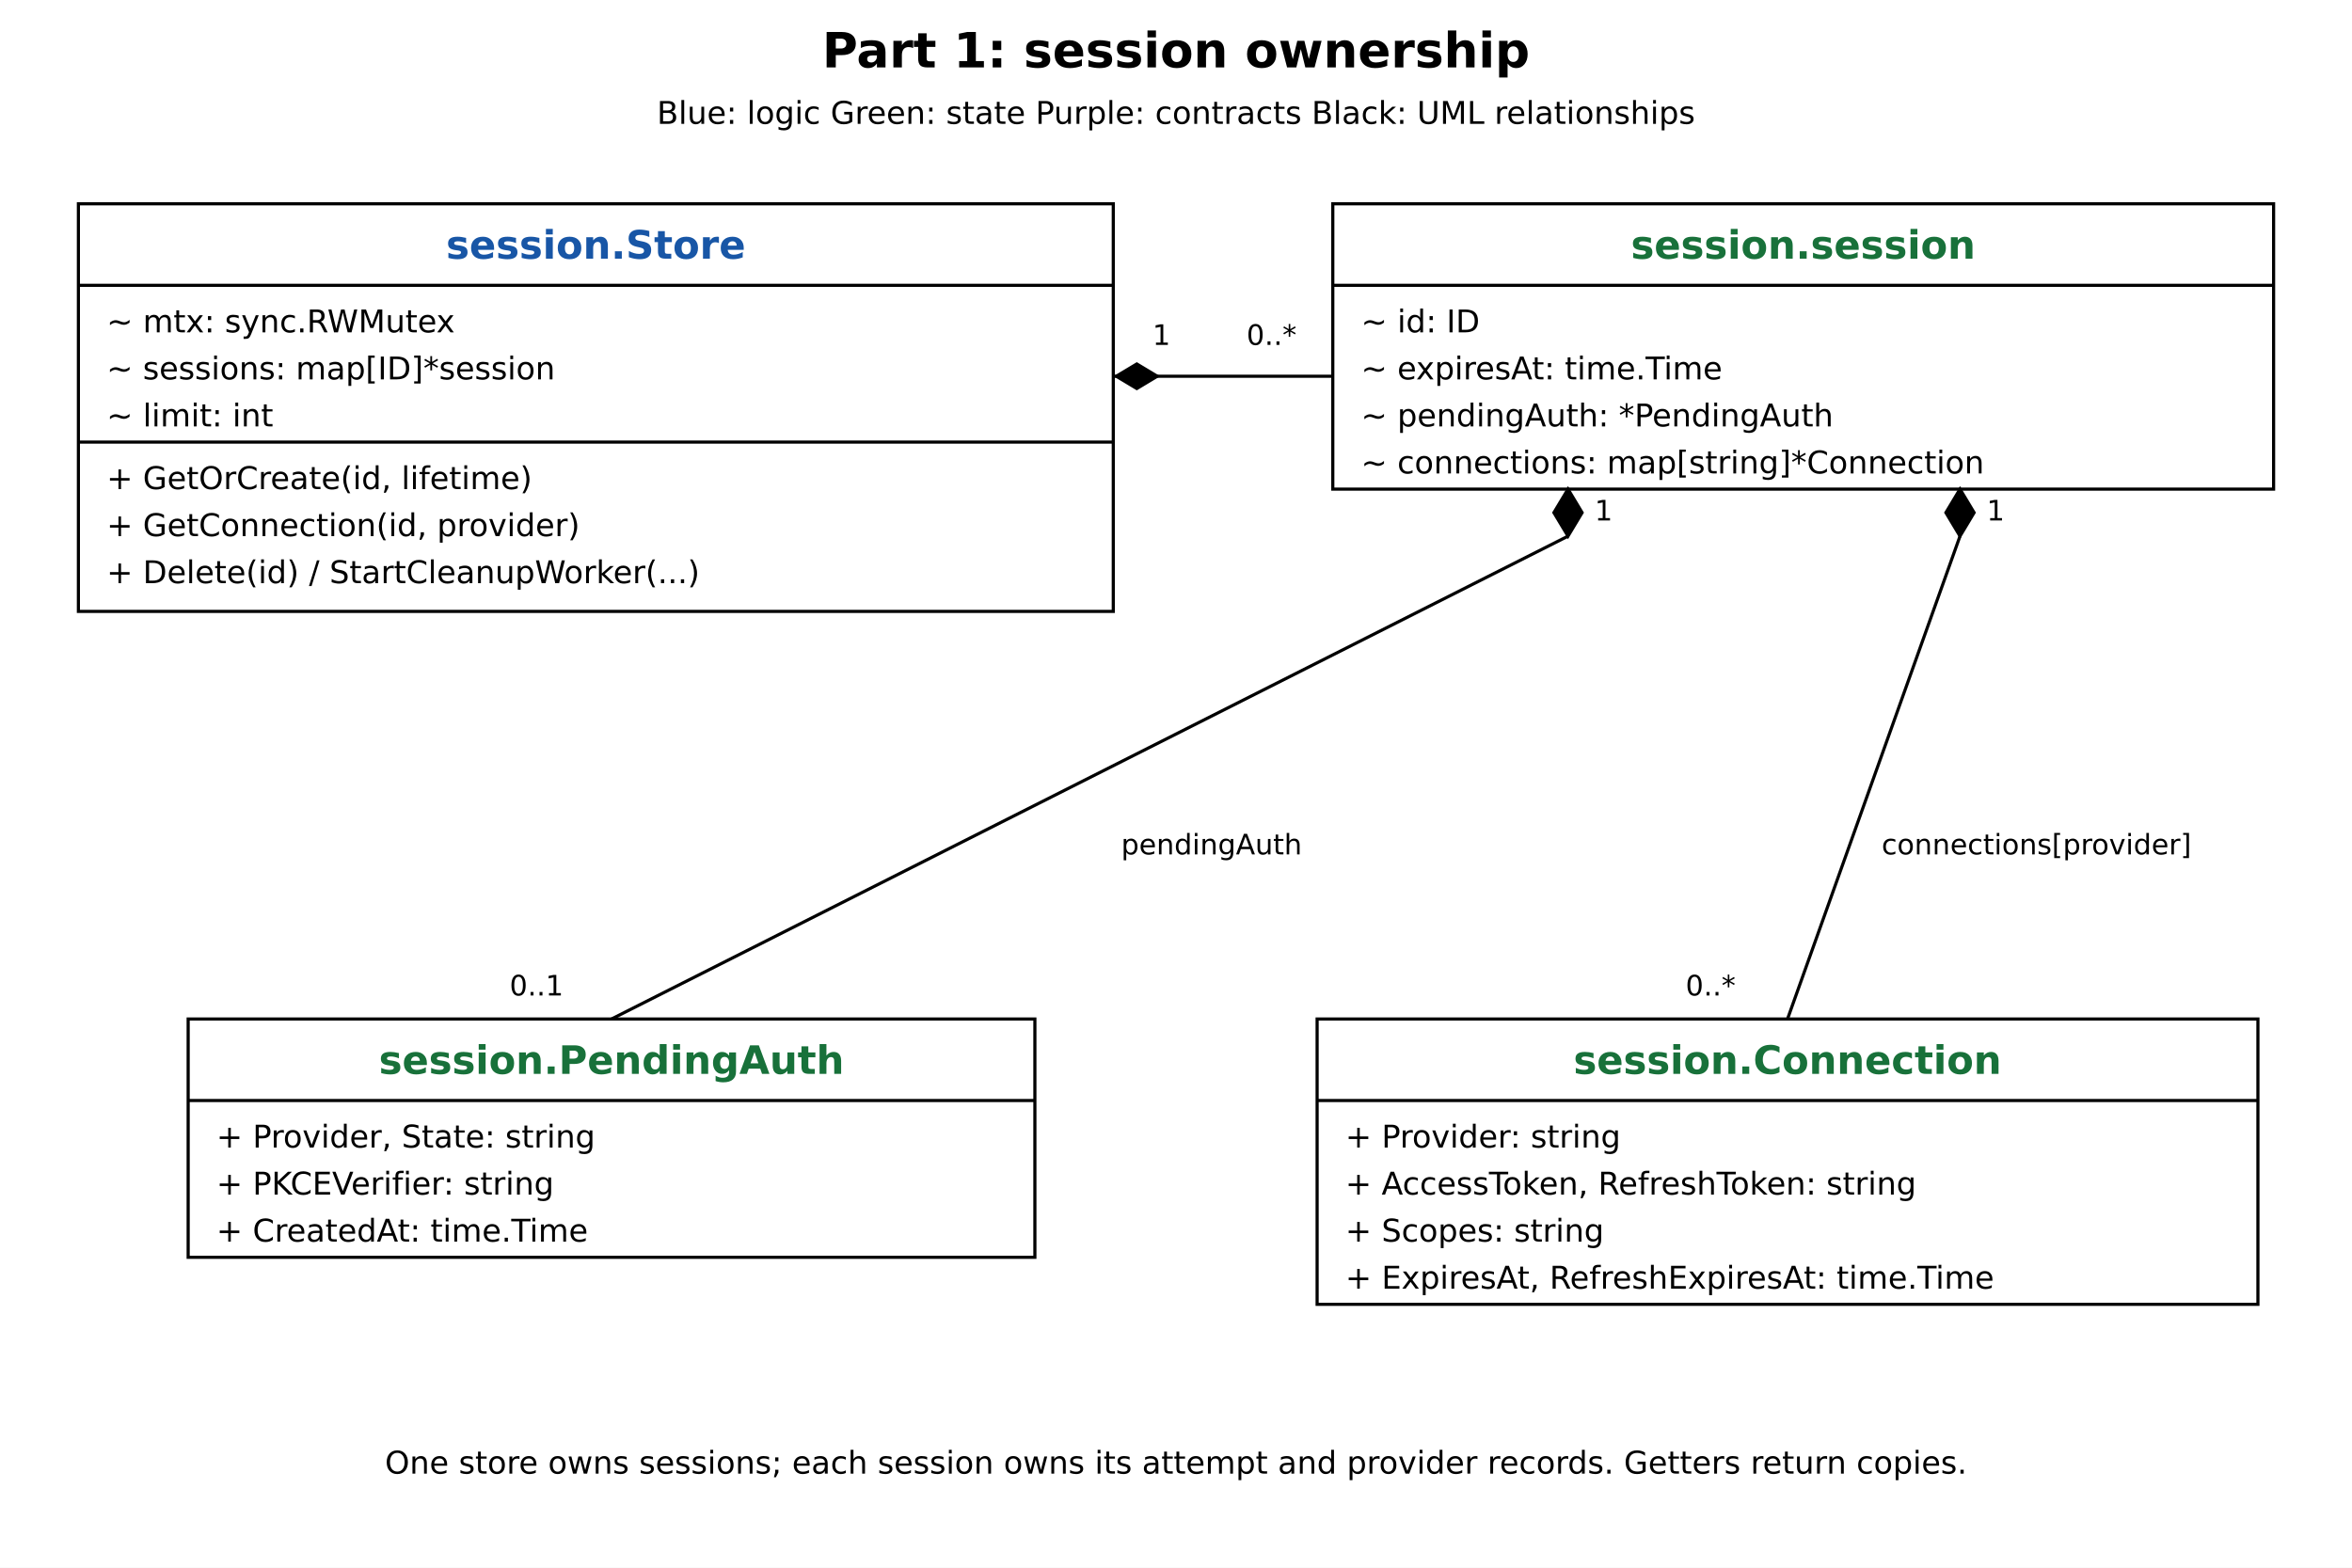
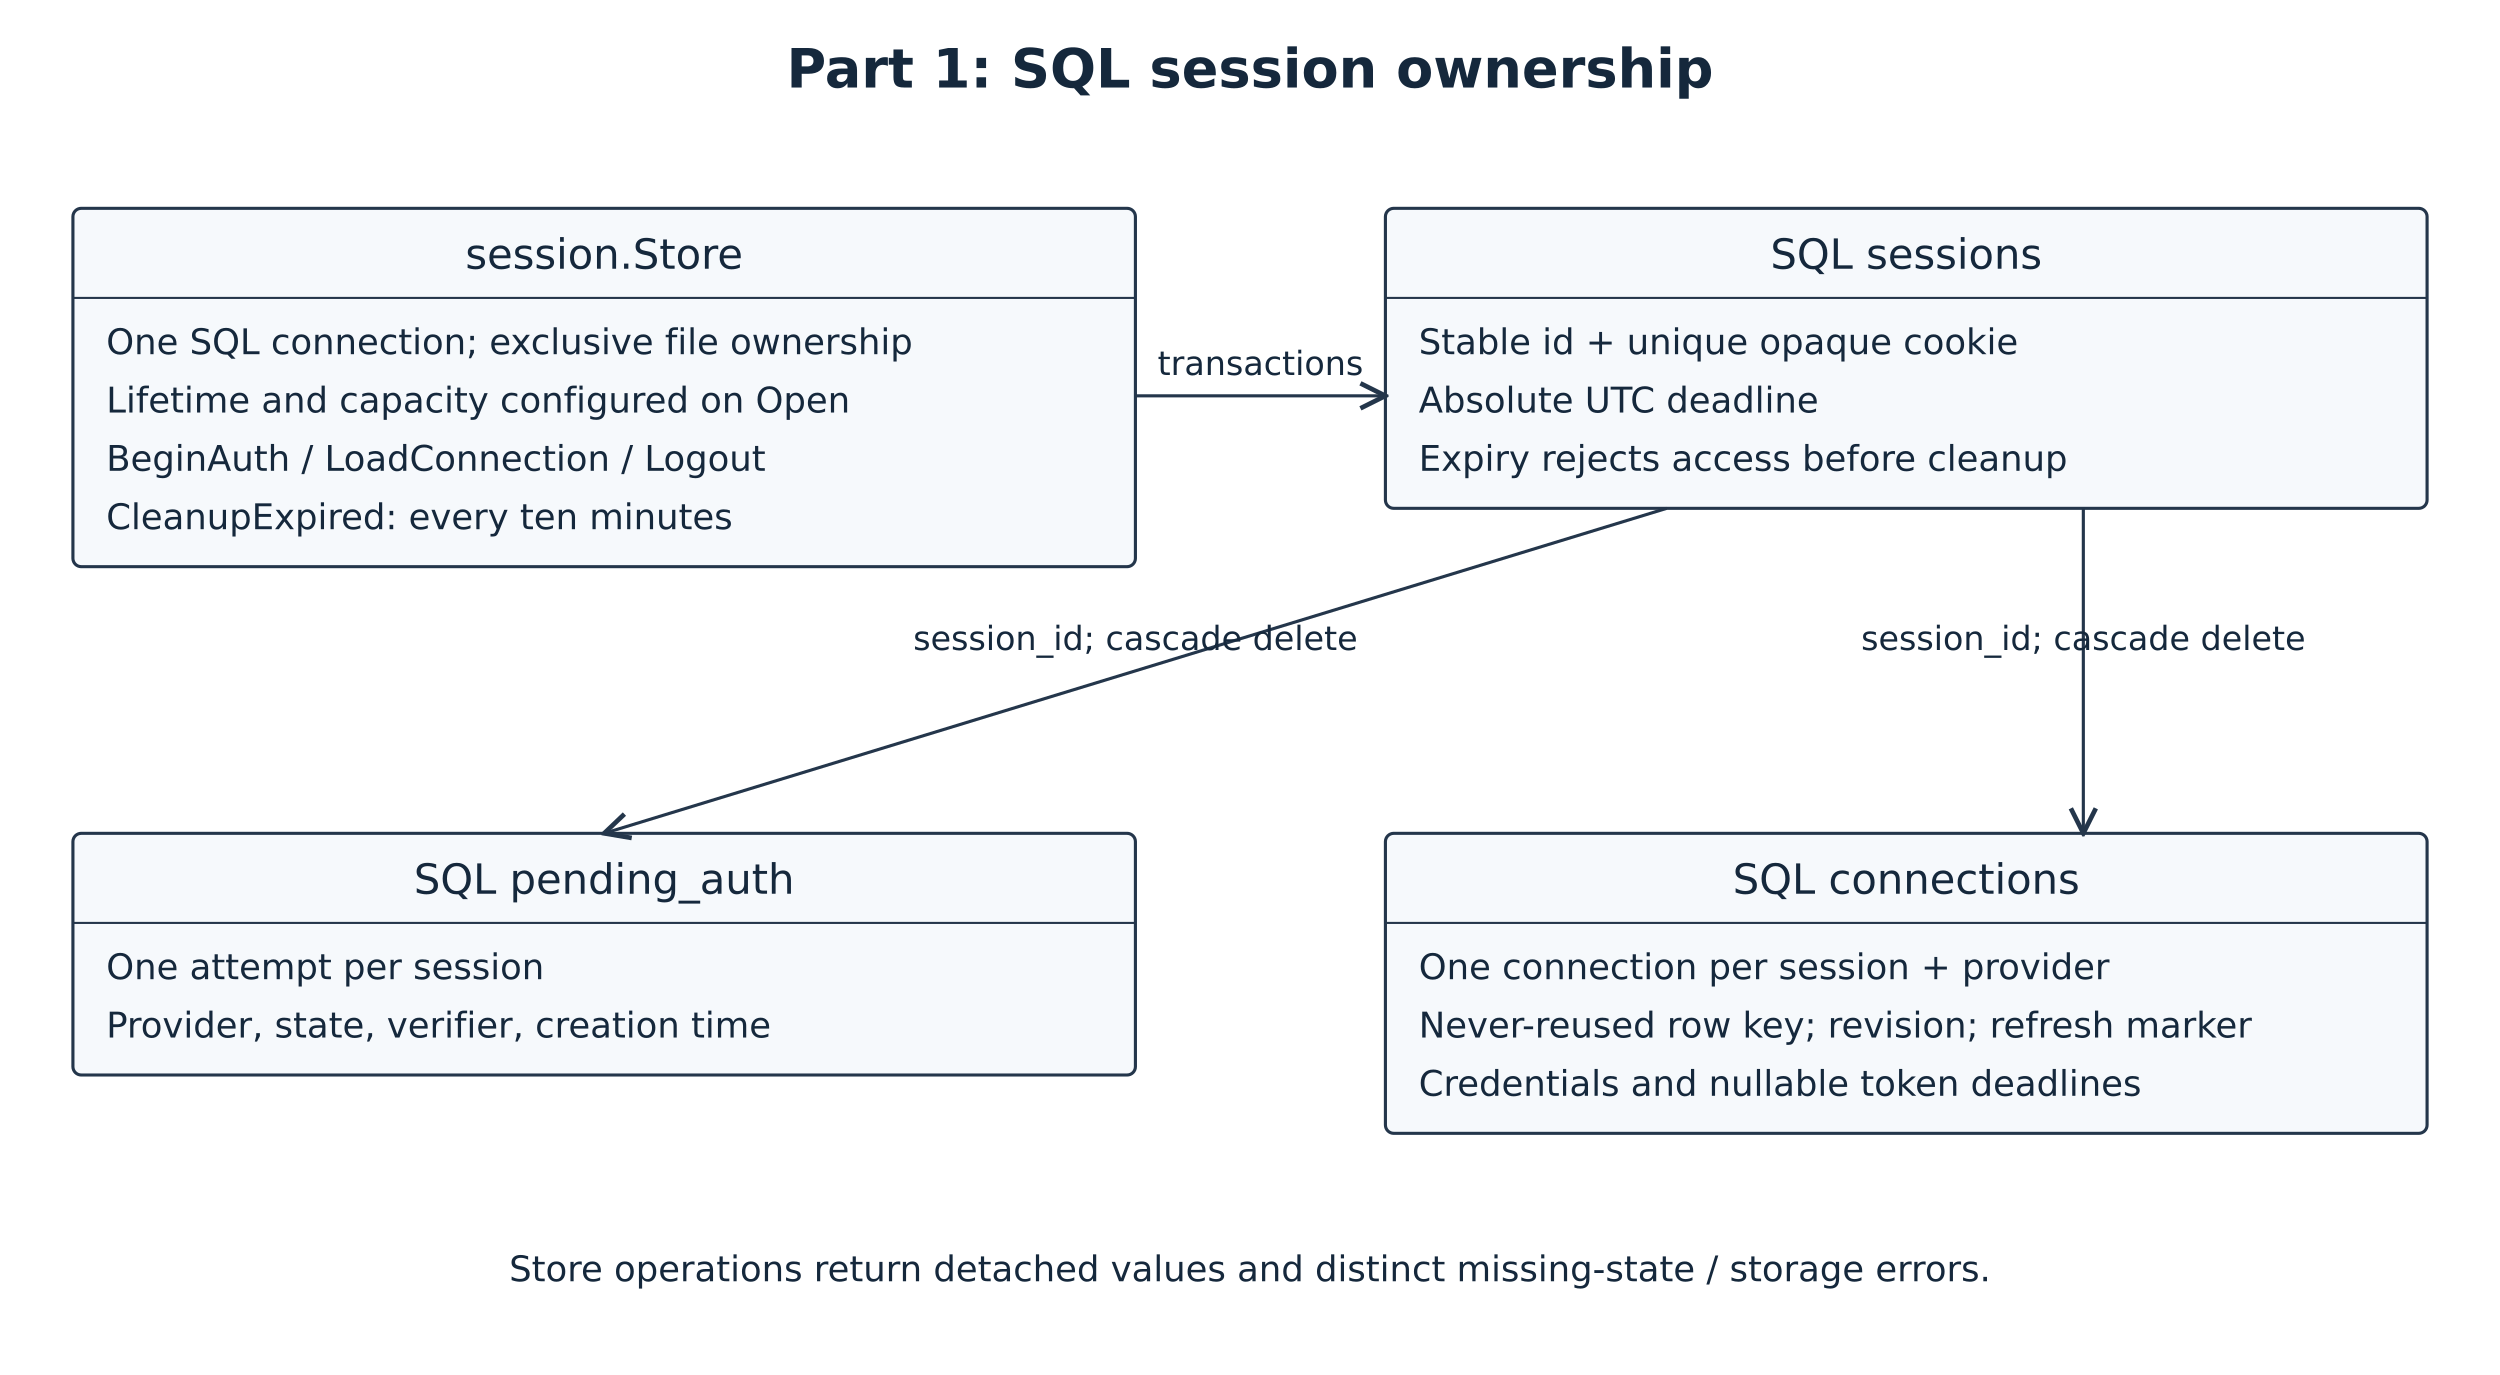
- <svg xmlns="http://www.w3.org/2000/svg" width="1500" height="1000" viewBox="0 0 1500 1000" role="img" aria-labelledby="title">
+ <svg xmlns="http://www.w3.org/2000/svg" width="1200" height="660" viewBox="0 0 1200 660" role="img" aria-labelledby="title desc">
  <defs>
-     <marker id="open" markerWidth="14" markerHeight="14" refX="12" refY="7" orient="auto">
-       <path d="M2 2 L12 7 L2 12" fill="none" stroke="black" stroke-width="1.5" />
-     </marker>
-     <marker id="filled" markerWidth="14" markerHeight="14" refX="12" refY="7" orient="auto">
-       <path d="M2 2 L12 7 L2 12 Z" fill="black" />
+     <marker id="arrow" markerWidth="10" markerHeight="10" refX="9" refY="5" orient="auto">
+       <path d="M1 1 L9 5 L1 9" fill="none" stroke="#24364b" stroke-width="1.5" />
    </marker>
  </defs>
-   <rect width="1500" height="1000" fill="white" />
-   <g font-family="DejaVu Sans, sans-serif" fill="black">
-     <text x="750.0" y="43" font-size="31" fill="black" text-anchor="middle" font-weight="bold" paint-order="stroke" stroke="white" stroke-width="4" stroke-linejoin="round">Part 1: session ownership</text>
-     <text x="750.0" y="79" font-size="20" fill="black" text-anchor="middle" paint-order="stroke" stroke="white" stroke-width="4" stroke-linejoin="round">Blue: logic    Green: state    Purple: contracts    Black: UML relationships</text>
-     <rect x="50" y="130" width="660" height="260" fill="white" stroke="black" stroke-width="2" />
-     <text x="380.0" y="165" font-size="25" fill="#1856a6" text-anchor="middle" font-weight="bold" paint-order="stroke" stroke="white" stroke-width="4" stroke-linejoin="round">session.Store</text>
-     <path d="M50 182 H710" fill="none" stroke="black" stroke-width="2" />
-     <text x="68" y="212" font-size="20" fill="black" text-anchor="start" paint-order="stroke" stroke="white" stroke-width="4" stroke-linejoin="round">~ mtx: sync.RWMutex</text>
-     <text x="68" y="242" font-size="20" fill="black" text-anchor="start" paint-order="stroke" stroke="white" stroke-width="4" stroke-linejoin="round">~ sessions: map[ID]*session</text>
-     <text x="68" y="272" font-size="20" fill="black" text-anchor="start" paint-order="stroke" stroke="white" stroke-width="4" stroke-linejoin="round">~ limit: int</text>
-     <path d="M50 282 H710" fill="none" stroke="black" stroke-width="2" />
-     <text x="68" y="312" font-size="20" fill="black" text-anchor="start" paint-order="stroke" stroke="white" stroke-width="4" stroke-linejoin="round">+ GetOrCreate(id, lifetime)</text>
-     <text x="68" y="342" font-size="20" fill="black" text-anchor="start" paint-order="stroke" stroke="white" stroke-width="4" stroke-linejoin="round">+ GetConnection(id, provider)</text>
-     <text x="68" y="372" font-size="20" fill="black" text-anchor="start" paint-order="stroke" stroke="white" stroke-width="4" stroke-linejoin="round">+ Delete(id) / StartCleanupWorker(...)</text>
-     <rect x="850" y="130" width="600" height="182" fill="white" stroke="black" stroke-width="2" />
-     <text x="1150.0" y="165" font-size="25" fill="#18713a" text-anchor="middle" font-weight="bold" paint-order="stroke" stroke="white" stroke-width="4" stroke-linejoin="round">session.session</text>
-     <path d="M850 182 H1450" fill="none" stroke="black" stroke-width="2" />
-     <text x="868" y="212" font-size="20" fill="black" text-anchor="start" paint-order="stroke" stroke="white" stroke-width="4" stroke-linejoin="round">~ id: ID</text>
-     <text x="868" y="242" font-size="20" fill="black" text-anchor="start" paint-order="stroke" stroke="white" stroke-width="4" stroke-linejoin="round">~ expiresAt: time.Time</text>
-     <text x="868" y="272" font-size="20" fill="black" text-anchor="start" paint-order="stroke" stroke="white" stroke-width="4" stroke-linejoin="round">~ pendingAuth: *PendingAuth</text>
-     <text x="868" y="302" font-size="20" fill="black" text-anchor="start" paint-order="stroke" stroke="white" stroke-width="4" stroke-linejoin="round">~ connections: map[string]*Connection</text>
-     <path d="M710 240 H850" fill="none" stroke="black" stroke-width="2" />
-     <path d="M710 240 l15 -9 l15 9 l-15 9 Z" fill="black" />
-     <text x="735" y="220" font-size="18" fill="black" text-anchor="start" paint-order="stroke" stroke="white" stroke-width="4" stroke-linejoin="round">1</text>
-     <text x="795" y="220" font-size="18" fill="black" text-anchor="start" paint-order="stroke" stroke="white" stroke-width="4" stroke-linejoin="round">0..*</text>
-     <rect x="120" y="650" width="540" height="152" fill="white" stroke="black" stroke-width="2" />
-     <text x="390.0" y="685" font-size="25" fill="#18713a" text-anchor="middle" font-weight="bold" paint-order="stroke" stroke="white" stroke-width="4" stroke-linejoin="round">session.PendingAuth</text>
-     <path d="M120 702 H660" fill="none" stroke="black" stroke-width="2" />
-     <text x="138" y="732" font-size="20" fill="black" text-anchor="start" paint-order="stroke" stroke="white" stroke-width="4" stroke-linejoin="round">+ Provider, State: string</text>
-     <text x="138" y="762" font-size="20" fill="black" text-anchor="start" paint-order="stroke" stroke="white" stroke-width="4" stroke-linejoin="round">+ PKCEVerifier: string</text>
-     <text x="138" y="792" font-size="20" fill="black" text-anchor="start" paint-order="stroke" stroke="white" stroke-width="4" stroke-linejoin="round">+ CreatedAt: time.Time</text>
-     <rect x="840" y="650" width="600" height="182" fill="white" stroke="black" stroke-width="2" />
-     <text x="1140.0" y="685" font-size="25" fill="#18713a" text-anchor="middle" font-weight="bold" paint-order="stroke" stroke="white" stroke-width="4" stroke-linejoin="round">session.Connection</text>
-     <path d="M840 702 H1440" fill="none" stroke="black" stroke-width="2" />
-     <text x="858" y="732" font-size="20" fill="black" text-anchor="start" paint-order="stroke" stroke="white" stroke-width="4" stroke-linejoin="round">+ Provider: string</text>
-     <text x="858" y="762" font-size="20" fill="black" text-anchor="start" paint-order="stroke" stroke="white" stroke-width="4" stroke-linejoin="round">+ AccessToken, RefreshToken: string</text>
-     <text x="858" y="792" font-size="20" fill="black" text-anchor="start" paint-order="stroke" stroke="white" stroke-width="4" stroke-linejoin="round">+ Scopes: string</text>
-     <text x="858" y="822" font-size="20" fill="black" text-anchor="start" paint-order="stroke" stroke="white" stroke-width="4" stroke-linejoin="round">+ ExpiresAt, RefreshExpiresAt: time.Time</text>
-     <path d="M1000 312 l-9 15 l9 15 l9 -15 Z" fill="black" stroke="black" stroke-width="2" />
-     <path d="M1000 342 L390 650" fill="none" stroke="black" stroke-width="2" />
-     <text x="1017" y="332" font-size="18" fill="black" text-anchor="start" paint-order="stroke" stroke="white" stroke-width="4" stroke-linejoin="round">1</text>
-     <text x="325" y="635" font-size="18" fill="black" text-anchor="start" paint-order="stroke" stroke="white" stroke-width="4" stroke-linejoin="round">0..1</text>
-     <path d="M1250 312 l-9 15 l9 15 l9 -15 Z" fill="black" stroke="black" stroke-width="2" />
-     <path d="M1250 342 L1140 650" fill="none" stroke="black" stroke-width="2" />
-     <text x="1267" y="332" font-size="18" fill="black" text-anchor="start" paint-order="stroke" stroke="white" stroke-width="4" stroke-linejoin="round">1</text>
-     <text x="1075" y="635" font-size="18" fill="black" text-anchor="start" paint-order="stroke" stroke="white" stroke-width="4" stroke-linejoin="round">0..*</text>
-     <text x="715" y="545" font-size="18" fill="black" text-anchor="start" paint-order="stroke" stroke="white" stroke-width="4" stroke-linejoin="round">pendingAuth</text>
-     <text x="1200" y="545" font-size="18" fill="black" text-anchor="start" paint-order="stroke" stroke="white" stroke-width="4" stroke-linejoin="round">connections[provider]</text>
-     <text x="750" y="940" font-size="20" fill="black" text-anchor="middle" paint-order="stroke" stroke="white" stroke-width="4" stroke-linejoin="round">One store owns sessions; each session owns its attempt and provider records. Getters return copies.</text>
+   <rect width="1200" height="660" fill="white" />
+   <g font-family="DejaVu Sans, sans-serif" fill="#15283c">
+     <text x="600" y="42" text-anchor="middle" font-size="26" font-weight="bold">Part 1: SQL session ownership</text>
+     <rect x="35" y="100" width="510" height="172" rx="4" fill="#f6f9fc" stroke="#24364b" stroke-width="1.5" />
+     <path d="M35 143 H545" stroke="#24364b" />
+     <text x="290.0" y="129" font-size="20" text-anchor="middle">session.Store</text>
+     <text x="51" y="170" font-size="17" text-anchor="start">One SQL connection; exclusive file ownership</text>
+     <text x="51" y="198" font-size="17" text-anchor="start">Lifetime and capacity configured on Open</text>
+     <text x="51" y="226" font-size="17" text-anchor="start">BeginAuth / LoadConnection / Logout</text>
+     <text x="51" y="254" font-size="17" text-anchor="start">CleanupExpired: every ten minutes</text>
+     <rect x="665" y="100" width="500" height="144" rx="4" fill="#f6f9fc" stroke="#24364b" stroke-width="1.5" />
+     <path d="M665 143 H1165" stroke="#24364b" />
+     <text x="915.0" y="129" font-size="20" text-anchor="middle">SQL sessions</text>
+     <text x="681" y="170" font-size="17" text-anchor="start">Stable id + unique opaque cookie</text>
+     <text x="681" y="198" font-size="17" text-anchor="start">Absolute UTC deadline</text>
+     <text x="681" y="226" font-size="17" text-anchor="start">Expiry rejects access before cleanup</text>
+     <path d="M545 190 L665 190" fill="none" stroke="#24364b" stroke-width="1.5" marker-end="url(#arrow)" />
+     <text x="605.0" y="180.0" font-size="16" text-anchor="middle">transactions</text>
+     <rect x="35" y="400" width="510" height="116" rx="4" fill="#f6f9fc" stroke="#24364b" stroke-width="1.5" />
+     <path d="M35 443 H545" stroke="#24364b" />
+     <text x="290.0" y="429" font-size="20" text-anchor="middle">SQL pending_auth</text>
+     <text x="51" y="470" font-size="17" text-anchor="start">One attempt per session</text>
+     <text x="51" y="498" font-size="17" text-anchor="start">Provider, state, verifier, creation time</text>
+     <rect x="665" y="400" width="500" height="144" rx="4" fill="#f6f9fc" stroke="#24364b" stroke-width="1.5" />
+     <path d="M665 443 H1165" stroke="#24364b" />
+     <text x="915.0" y="429" font-size="20" text-anchor="middle">SQL connections</text>
+     <text x="681" y="470" font-size="17" text-anchor="start">One connection per session + provider</text>
+     <text x="681" y="498" font-size="17" text-anchor="start">Never-reused row key; revision; refresh marker</text>
+     <text x="681" y="526" font-size="17" text-anchor="start">Credentials and nullable token deadlines</text>
+     <path d="M800 244 L290 400" fill="none" stroke="#24364b" stroke-width="1.5" marker-end="url(#arrow)" />
+     <text x="545.0" y="312.0" font-size="16" text-anchor="middle">session_id; cascade delete</text>
+     <path d="M1000 244 L1000 400" fill="none" stroke="#24364b" stroke-width="1.5" marker-end="url(#arrow)" />
+     <text x="1000.0" y="312.0" font-size="16" text-anchor="middle">session_id; cascade delete</text>
+     <text x="600" y="615" font-size="17" text-anchor="middle">Store operations return detached values and distinct missing-state / storage errors.</text>
  </g>
</svg>
